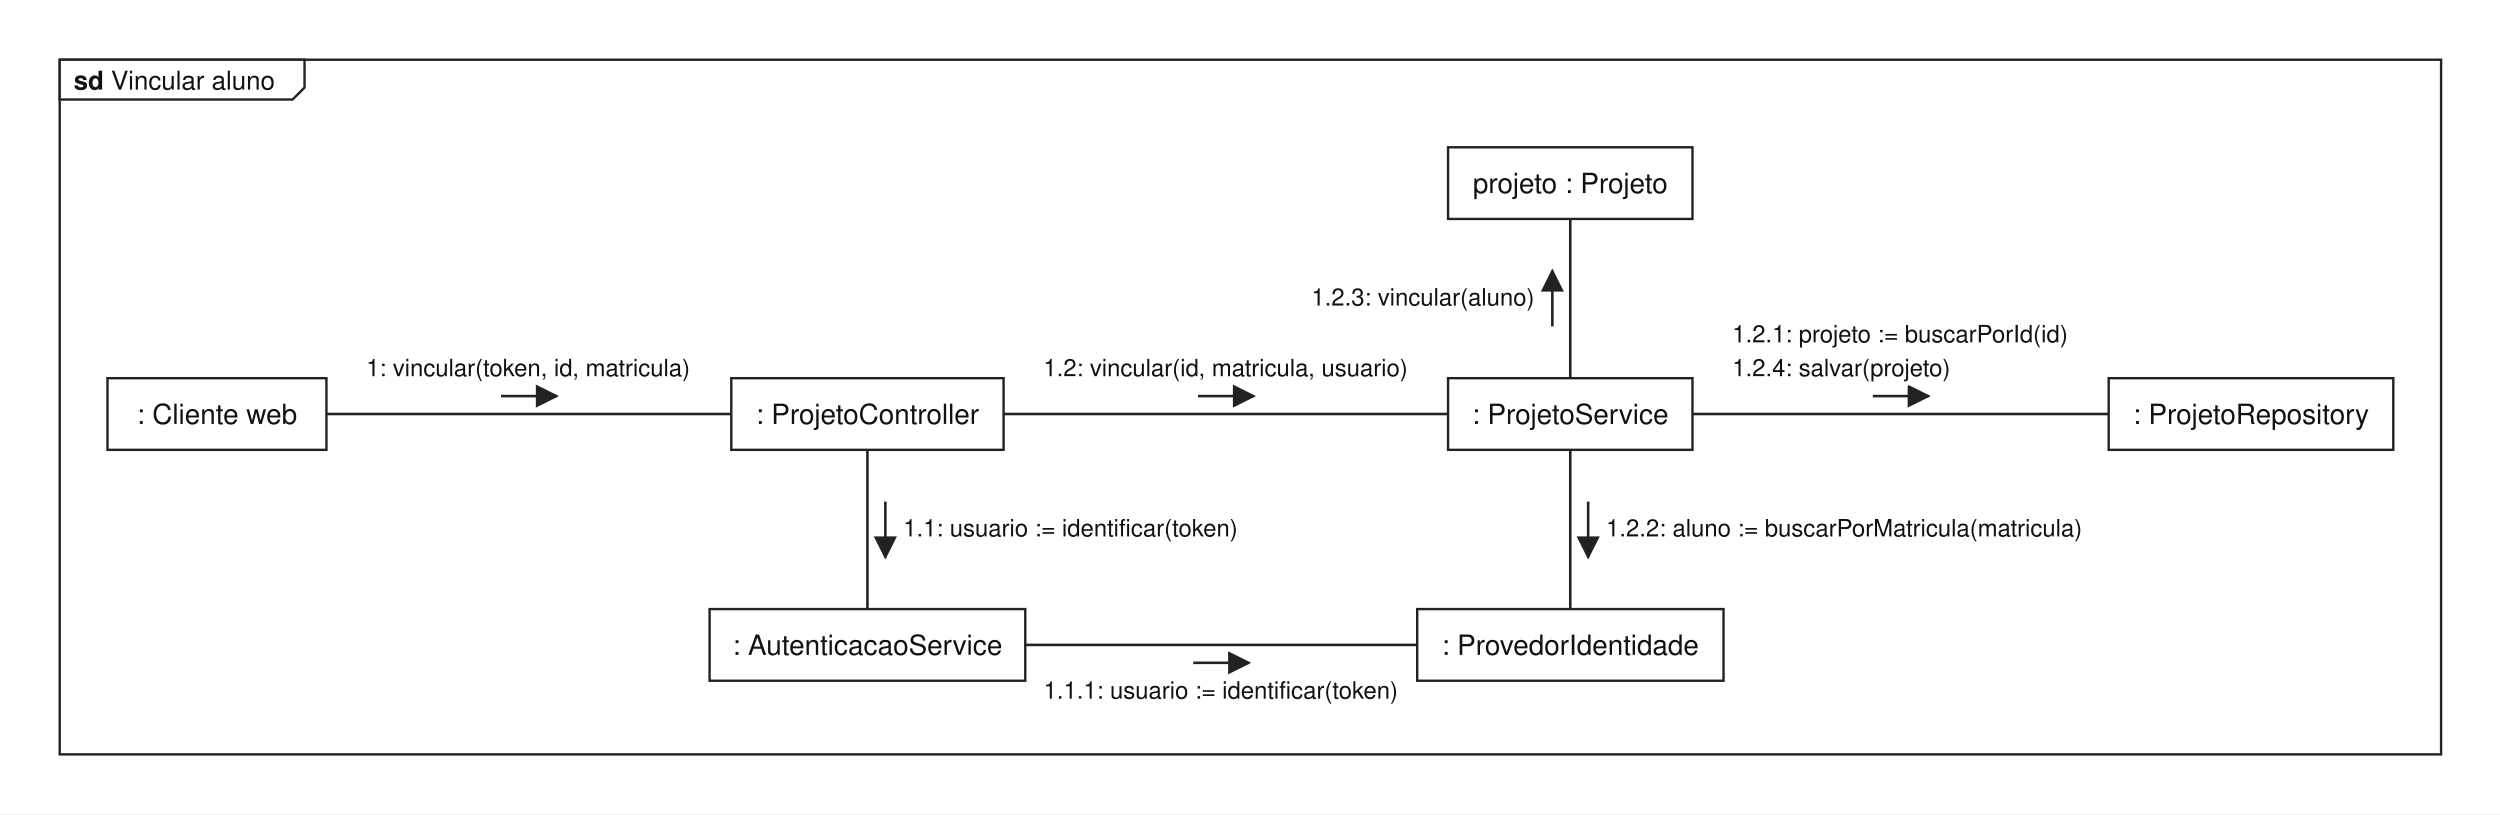
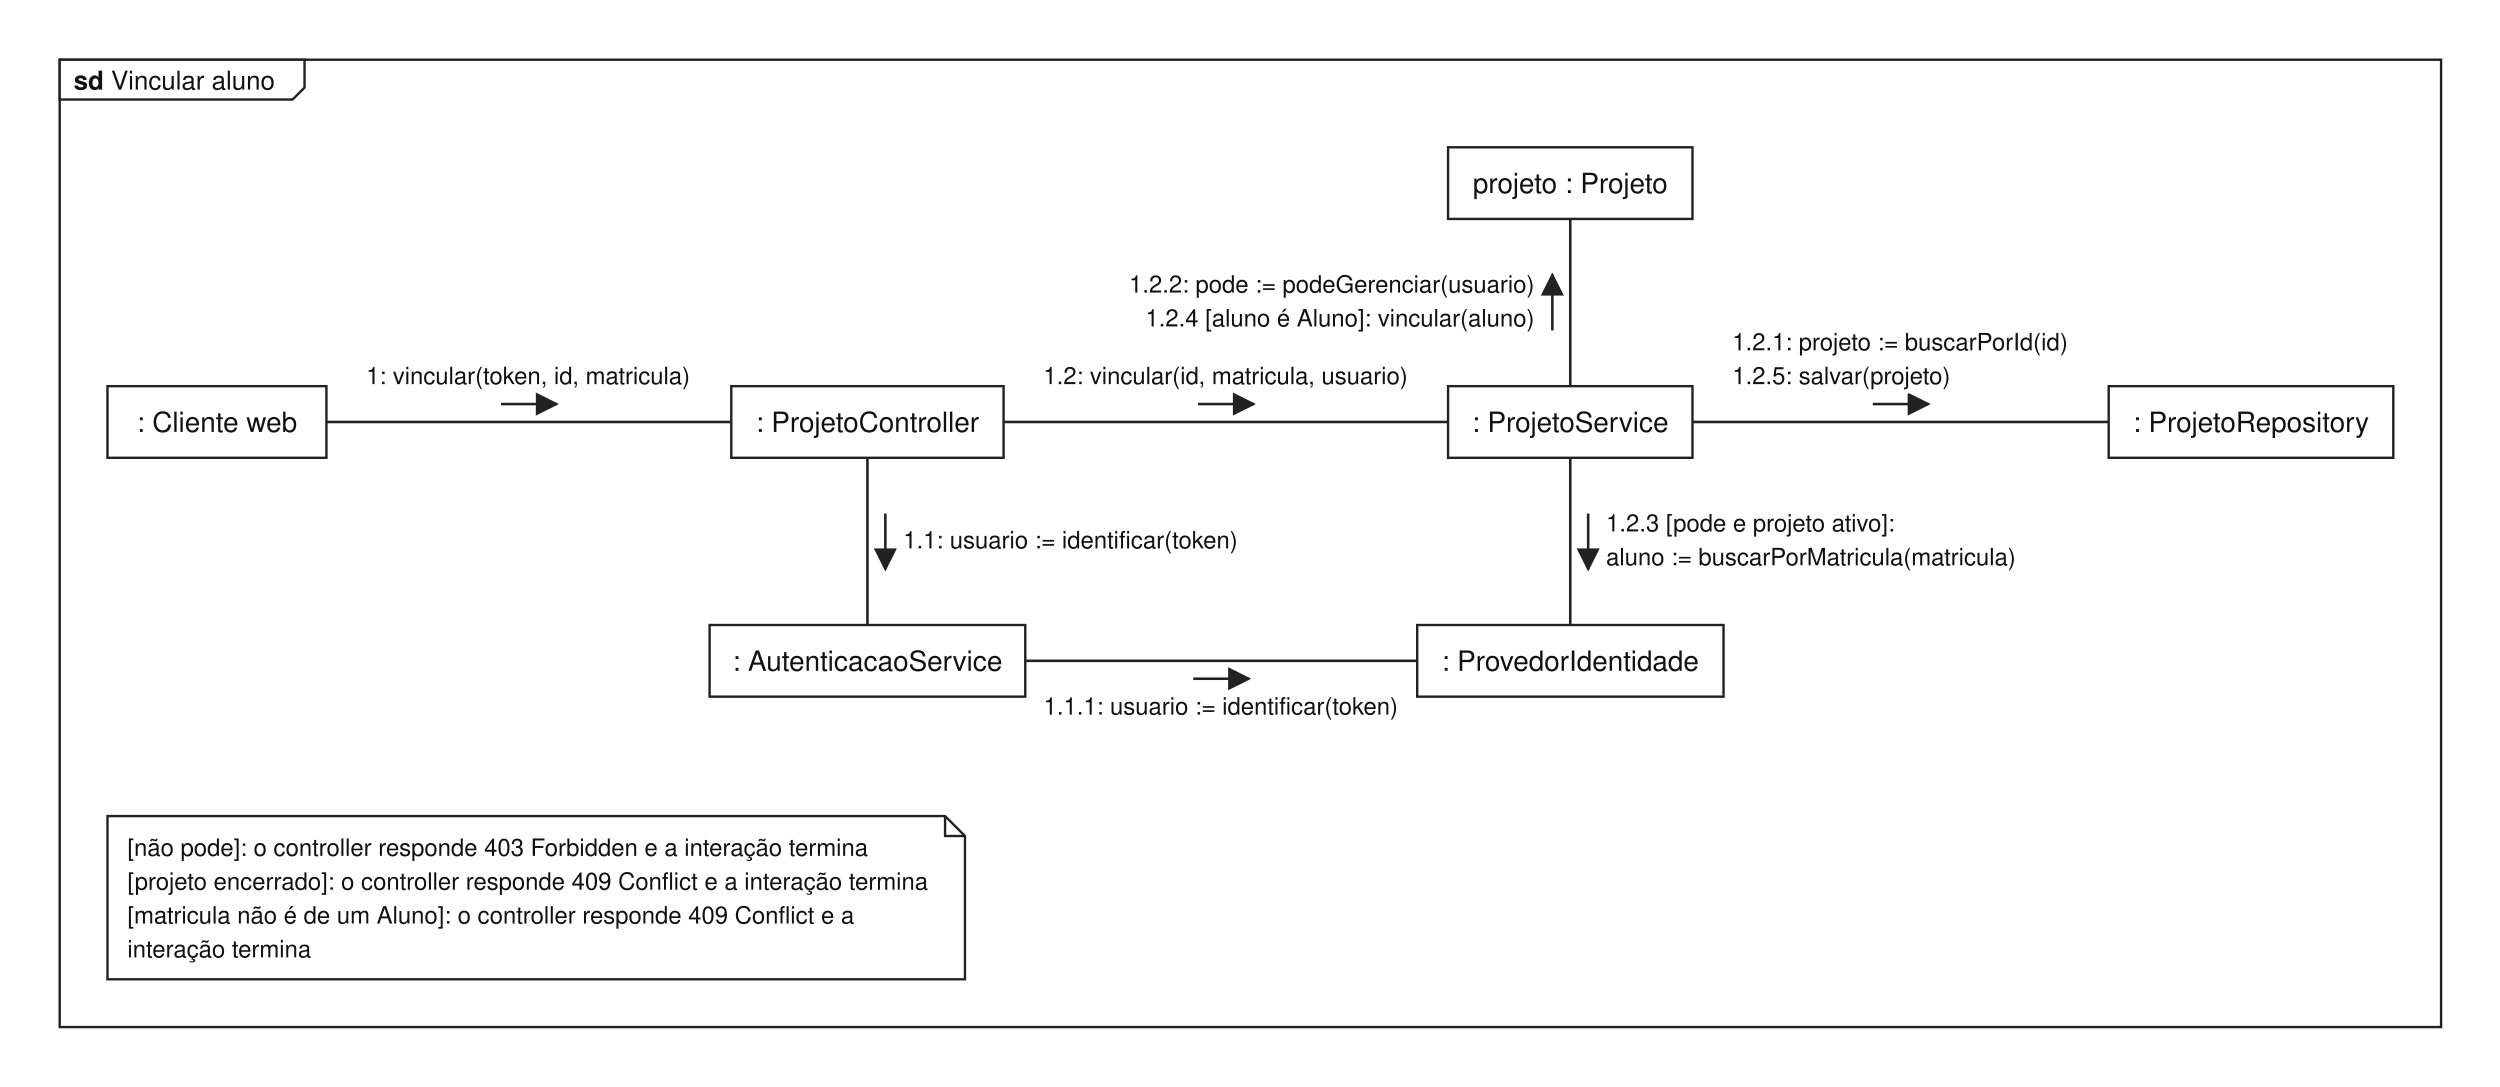
- <svg xmlns="http://www.w3.org/2000/svg" width="1256" height="409" viewBox="0 0 1256 409" font-family="Helvetica, Arial, 'Liberation Sans', sans-serif">
+ <svg xmlns="http://www.w3.org/2000/svg" width="1256" height="546" viewBox="0 0 1256 546" font-family="Helvetica, Arial, 'Liberation Sans', sans-serif">
  <defs>
    <marker id="seta" viewBox="0 0 12 12" refX="11" refY="6" markerWidth="12" markerHeight="12" orient="auto-start-reverse" markerUnits="userSpaceOnUse">
      <path d="M1,1 L11,6 L1,11" fill="none" stroke="#222" stroke-width="1.3" />
    </marker>
    <marker id="seta_cheia" viewBox="0 0 12 12" refX="11" refY="6" markerWidth="12" markerHeight="12" orient="auto-start-reverse" markerUnits="userSpaceOnUse">
      <path d="M1,1 L11,6 L1,11 Z" fill="#222" stroke="#222" stroke-width="1" />
    </marker>
    <marker id="triangulo" viewBox="0 0 16 16" refX="15" refY="8" markerWidth="16" markerHeight="16" orient="auto-start-reverse" markerUnits="userSpaceOnUse">
      <path d="M1,1 L15,8 L1,15 Z" fill="#fff" stroke="#222" stroke-width="1.3" />
    </marker>
    <marker id="losango" viewBox="0 0 22 12" refX="21" refY="6" markerWidth="22" markerHeight="12" orient="auto-start-reverse" markerUnits="userSpaceOnUse">
      <path d="M1,6 L11,1 L21,6 L11,11 Z" fill="#222" stroke="#222" stroke-width="1.2" />
    </marker>
    <marker id="losango_vazio" viewBox="0 0 22 12" refX="21" refY="6" markerWidth="22" markerHeight="12" orient="auto-start-reverse" markerUnits="userSpaceOnUse">
      <path d="M1,6 L11,1 L21,6 L11,11 Z" fill="#fff" stroke="#222" stroke-width="1.2" />
    </marker>
  </defs>
-   <rect width="1256" height="409" fill="#fff" />
-   <rect x="30.0" y="30.0" width="1196.4" height="349.0" fill="none" stroke="#222" stroke-width="1.2" />
+   <rect width="1256" height="546" fill="#fff" />
+   <rect x="30.0" y="30.0" width="1196.4" height="486.0" fill="none" stroke="#222" stroke-width="1.2" />
  <path d="M30.0,30.0 H153.0 V44.0 L147.0,50.0 H30.0 Z" fill="#fff" stroke="#222" stroke-width="1.2" />
  <text x="37.0" y="45.0" font-size="13" text-anchor="start" font-weight="bold" font-style="normal" fill="#111">sd</text>
  <text x="55.8" y="45.0" font-size="13" text-anchor="start" font-weight="normal" font-style="normal" fill="#111">Vincular aluno</text>
-   <g transform="translate(54.0,190.0)">
+   <g transform="translate(54.0,194.0)">
+     <path d="M0.0,216.0 H420.8 L430.8,226.0 V298.0 H0.0 Z M420.8,216.0 V226.0 H430.8" fill="#fff" stroke="#222" stroke-width="1.2" />
+     <text x="10.0" y="236.0" font-size="12" text-anchor="start" font-weight="normal" font-style="normal" fill="#111">[não pode]: o controller responde 403 Forbidden e a interação termina</text>
+     <text x="10.0" y="253.0" font-size="12" text-anchor="start" font-weight="normal" font-style="normal" fill="#111">[projeto encerrado]: o controller responde 409 Conflict e a interação termina</text>
+     <text x="10.0" y="270.0" font-size="12" text-anchor="start" font-weight="normal" font-style="normal" fill="#111">[matricula não é de um Aluno]: o controller responde 409 Conflict e a</text>
+     <text x="10.0" y="287.0" font-size="12" text-anchor="start" font-weight="normal" font-style="normal" fill="#111">interação termina</text>
    <polyline points="110.0,18.0 313.4,18.0" fill="none" stroke="#222" stroke-width="1.3" />
    <polyline points="197.7,9.0 225.7,9.0" fill="none" stroke="#222" stroke-width="1.3" marker-end="url(#seta_cheia)" />
    <text x="130.0" y="-1.0" font-size="12" text-anchor="start" stroke="#fff" stroke-width="5" stroke-linejoin="round" paint-order="stroke" font-weight="normal" font-style="normal" fill="#111">1: vincular(token, id, matricula)</text>
-     <polyline points="381.8,36.0 381.8,116.0" fill="none" stroke="#222" stroke-width="1.3" />
-     <polyline points="390.8,62.0 390.8,90.0" fill="none" stroke="#222" stroke-width="1.3" marker-end="url(#seta_cheia)" />
-     <text x="399.8" y="79.5" font-size="12" text-anchor="start" stroke="#fff" stroke-width="5" stroke-linejoin="round" paint-order="stroke" font-weight="normal" font-style="normal" fill="#111">1.1: usuario := identificar(token)</text>
-     <polyline points="461.1,134.0 658.0,134.0" fill="none" stroke="#222" stroke-width="1.3" />
-     <polyline points="545.5,143.0 573.5,143.0" fill="none" stroke="#222" stroke-width="1.3" marker-end="url(#seta_cheia)" />
-     <text x="470.3" y="161.0" font-size="12" text-anchor="start" stroke="#fff" stroke-width="5" stroke-linejoin="round" paint-order="stroke" font-weight="normal" font-style="normal" fill="#111">1.1.1: usuario := identificar(token)</text>
-     <polyline points="734.9,36.0 734.9,116.0" fill="none" stroke="#222" stroke-width="1.3" />
-     <polyline points="743.9,62.0 743.9,90.0" fill="none" stroke="#222" stroke-width="1.3" marker-end="url(#seta_cheia)" />
-     <text x="752.9" y="79.5" font-size="12" text-anchor="start" stroke="#fff" stroke-width="5" stroke-linejoin="round" paint-order="stroke" font-weight="normal" font-style="normal" fill="#111">1.2.2: aluno := buscarPorMatricula(matricula)</text>
+     <polyline points="381.8,36.0 381.8,120.0" fill="none" stroke="#222" stroke-width="1.3" />
+     <polyline points="390.8,64.0 390.8,92.0" fill="none" stroke="#222" stroke-width="1.3" marker-end="url(#seta_cheia)" />
+     <text x="399.8" y="81.5" font-size="12" text-anchor="start" stroke="#fff" stroke-width="5" stroke-linejoin="round" paint-order="stroke" font-weight="normal" font-style="normal" fill="#111">1.1: usuario := identificar(token)</text>
+     <polyline points="461.1,138.0 658.0,138.0" fill="none" stroke="#222" stroke-width="1.3" />
+     <polyline points="545.5,147.0 573.5,147.0" fill="none" stroke="#222" stroke-width="1.3" marker-end="url(#seta_cheia)" />
+     <text x="470.3" y="165.0" font-size="12" text-anchor="start" stroke="#fff" stroke-width="5" stroke-linejoin="round" paint-order="stroke" font-weight="normal" font-style="normal" fill="#111">1.1.1: usuario := identificar(token)</text>
+     <polyline points="734.9,36.0 734.9,120.0" fill="none" stroke="#222" stroke-width="1.3" />
+     <polyline points="743.9,64.0 743.9,92.0" fill="none" stroke="#222" stroke-width="1.3" marker-end="url(#seta_cheia)" />
+     <text x="752.9" y="73.0" font-size="12" text-anchor="start" stroke="#fff" stroke-width="5" stroke-linejoin="round" paint-order="stroke" font-weight="normal" font-style="normal" fill="#111">1.2.3 [pode e projeto ativo]:</text>
+     <text x="752.9" y="90.0" font-size="12" text-anchor="start" stroke="#fff" stroke-width="5" stroke-linejoin="round" paint-order="stroke" font-weight="normal" font-style="normal" fill="#111">aluno := buscarPorMatricula(matricula)</text>
    <polyline points="450.2,18.0 673.5,18.0" fill="none" stroke="#222" stroke-width="1.3" />
    <polyline points="547.9,9.0 575.9,9.0" fill="none" stroke="#222" stroke-width="1.3" marker-end="url(#seta_cheia)" />
    <text x="470.2" y="-1.0" font-size="12" text-anchor="start" stroke="#fff" stroke-width="5" stroke-linejoin="round" paint-order="stroke" font-weight="normal" font-style="normal" fill="#111">1.2: vincular(id, matricula, usuario)</text>
    <polyline points="796.3,18.0 1005.4,18.0" fill="none" stroke="#222" stroke-width="1.3" />
    <polyline points="886.9,9.0 914.9,9.0" fill="none" stroke="#222" stroke-width="1.3" marker-end="url(#seta_cheia)" />
    <text x="816.3" y="-18.0" font-size="12" text-anchor="start" stroke="#fff" stroke-width="5" stroke-linejoin="round" paint-order="stroke" font-weight="normal" font-style="normal" fill="#111">1.2.1: projeto := buscarPorId(id)</text>
-     <text x="816.3" y="-1.0" font-size="12" text-anchor="start" stroke="#fff" stroke-width="5" stroke-linejoin="round" paint-order="stroke" font-weight="normal" font-style="normal" fill="#111">1.2.4: salvar(projeto)</text>
-     <polyline points="734.9,0.0 734.9,-80.0" fill="none" stroke="#222" stroke-width="1.3" />
-     <polyline points="725.9,-26.0 725.9,-54.0" fill="none" stroke="#222" stroke-width="1.3" marker-end="url(#seta_cheia)" />
-     <text x="716.9" y="-36.5" font-size="12" text-anchor="end" stroke="#fff" stroke-width="5" stroke-linejoin="round" paint-order="stroke" font-weight="normal" font-style="normal" fill="#111">1.2.3: vincular(aluno)</text>
+     <text x="816.3" y="-1.0" font-size="12" text-anchor="start" stroke="#fff" stroke-width="5" stroke-linejoin="round" paint-order="stroke" font-weight="normal" font-style="normal" fill="#111">1.2.5: salvar(projeto)</text>
+     <polyline points="734.9,0.0 734.9,-84.0" fill="none" stroke="#222" stroke-width="1.3" />
+     <polyline points="725.9,-28.0 725.9,-56.0" fill="none" stroke="#222" stroke-width="1.3" marker-end="url(#seta_cheia)" />
+     <text x="716.9" y="-47.0" font-size="12" text-anchor="end" stroke="#fff" stroke-width="5" stroke-linejoin="round" paint-order="stroke" font-weight="normal" font-style="normal" fill="#111">1.2.2: pode := podeGerenciar(usuario)</text>
+     <text x="716.9" y="-30.0" font-size="12" text-anchor="end" stroke="#fff" stroke-width="5" stroke-linejoin="round" paint-order="stroke" font-weight="normal" font-style="normal" fill="#111">1.2.4 [aluno é Aluno]: vincular(aluno)</text>
    <rect x="0.0" y="0.0" width="110.0" height="36.0" fill="#fff" stroke="#222" stroke-width="1.2" />
    <text x="55.0" y="23.0" font-size="14" text-anchor="middle" font-weight="normal" font-style="normal" fill="#111">: Cliente web</text>
    <rect x="313.4" y="0.0" width="136.8" height="36.0" fill="#fff" stroke="#222" stroke-width="1.2" />
    <text x="381.8" y="23.0" font-size="14" text-anchor="middle" font-weight="normal" font-style="normal" fill="#111">: ProjetoController</text>
-     <rect x="302.5" y="116.0" width="158.6" height="36.0" fill="#fff" stroke="#222" stroke-width="1.2" />
-     <text x="381.8" y="139.0" font-size="14" text-anchor="middle" font-weight="normal" font-style="normal" fill="#111">: AutenticacaoService</text>
-     <rect x="658.0" y="116.0" width="153.9" height="36.0" fill="#fff" stroke="#222" stroke-width="1.2" />
-     <text x="734.9" y="139.0" font-size="14" text-anchor="middle" font-weight="normal" font-style="normal" fill="#111">: ProvedorIdentidade</text>
+     <rect x="302.5" y="120.0" width="158.6" height="36.0" fill="#fff" stroke="#222" stroke-width="1.2" />
+     <text x="381.8" y="143.0" font-size="14" text-anchor="middle" font-weight="normal" font-style="normal" fill="#111">: AutenticacaoService</text>
+     <rect x="658.0" y="120.0" width="153.9" height="36.0" fill="#fff" stroke="#222" stroke-width="1.2" />
+     <text x="734.9" y="143.0" font-size="14" text-anchor="middle" font-weight="normal" font-style="normal" fill="#111">: ProvedorIdentidade</text>
    <rect x="673.5" y="0.0" width="122.8" height="36.0" fill="#fff" stroke="#222" stroke-width="1.2" />
    <text x="734.9" y="23.0" font-size="14" text-anchor="middle" font-weight="normal" font-style="normal" fill="#111">: ProjetoService</text>
    <rect x="1005.4" y="0.0" width="143.0" height="36.0" fill="#fff" stroke="#222" stroke-width="1.2" />
    <text x="1076.9" y="23.0" font-size="14" text-anchor="middle" font-weight="normal" font-style="normal" fill="#111">: ProjetoRepository</text>
-     <rect x="673.5" y="-116.0" width="122.8" height="36.0" fill="#fff" stroke="#222" stroke-width="1.2" />
-     <text x="734.9" y="-93.0" font-size="14" text-anchor="middle" font-weight="normal" font-style="normal" fill="#111">projeto : Projeto</text>
+     <rect x="673.5" y="-120.0" width="122.8" height="36.0" fill="#fff" stroke="#222" stroke-width="1.2" />
+     <text x="734.9" y="-97.0" font-size="14" text-anchor="middle" font-weight="normal" font-style="normal" fill="#111">projeto : Projeto</text>
  </g>
</svg>
